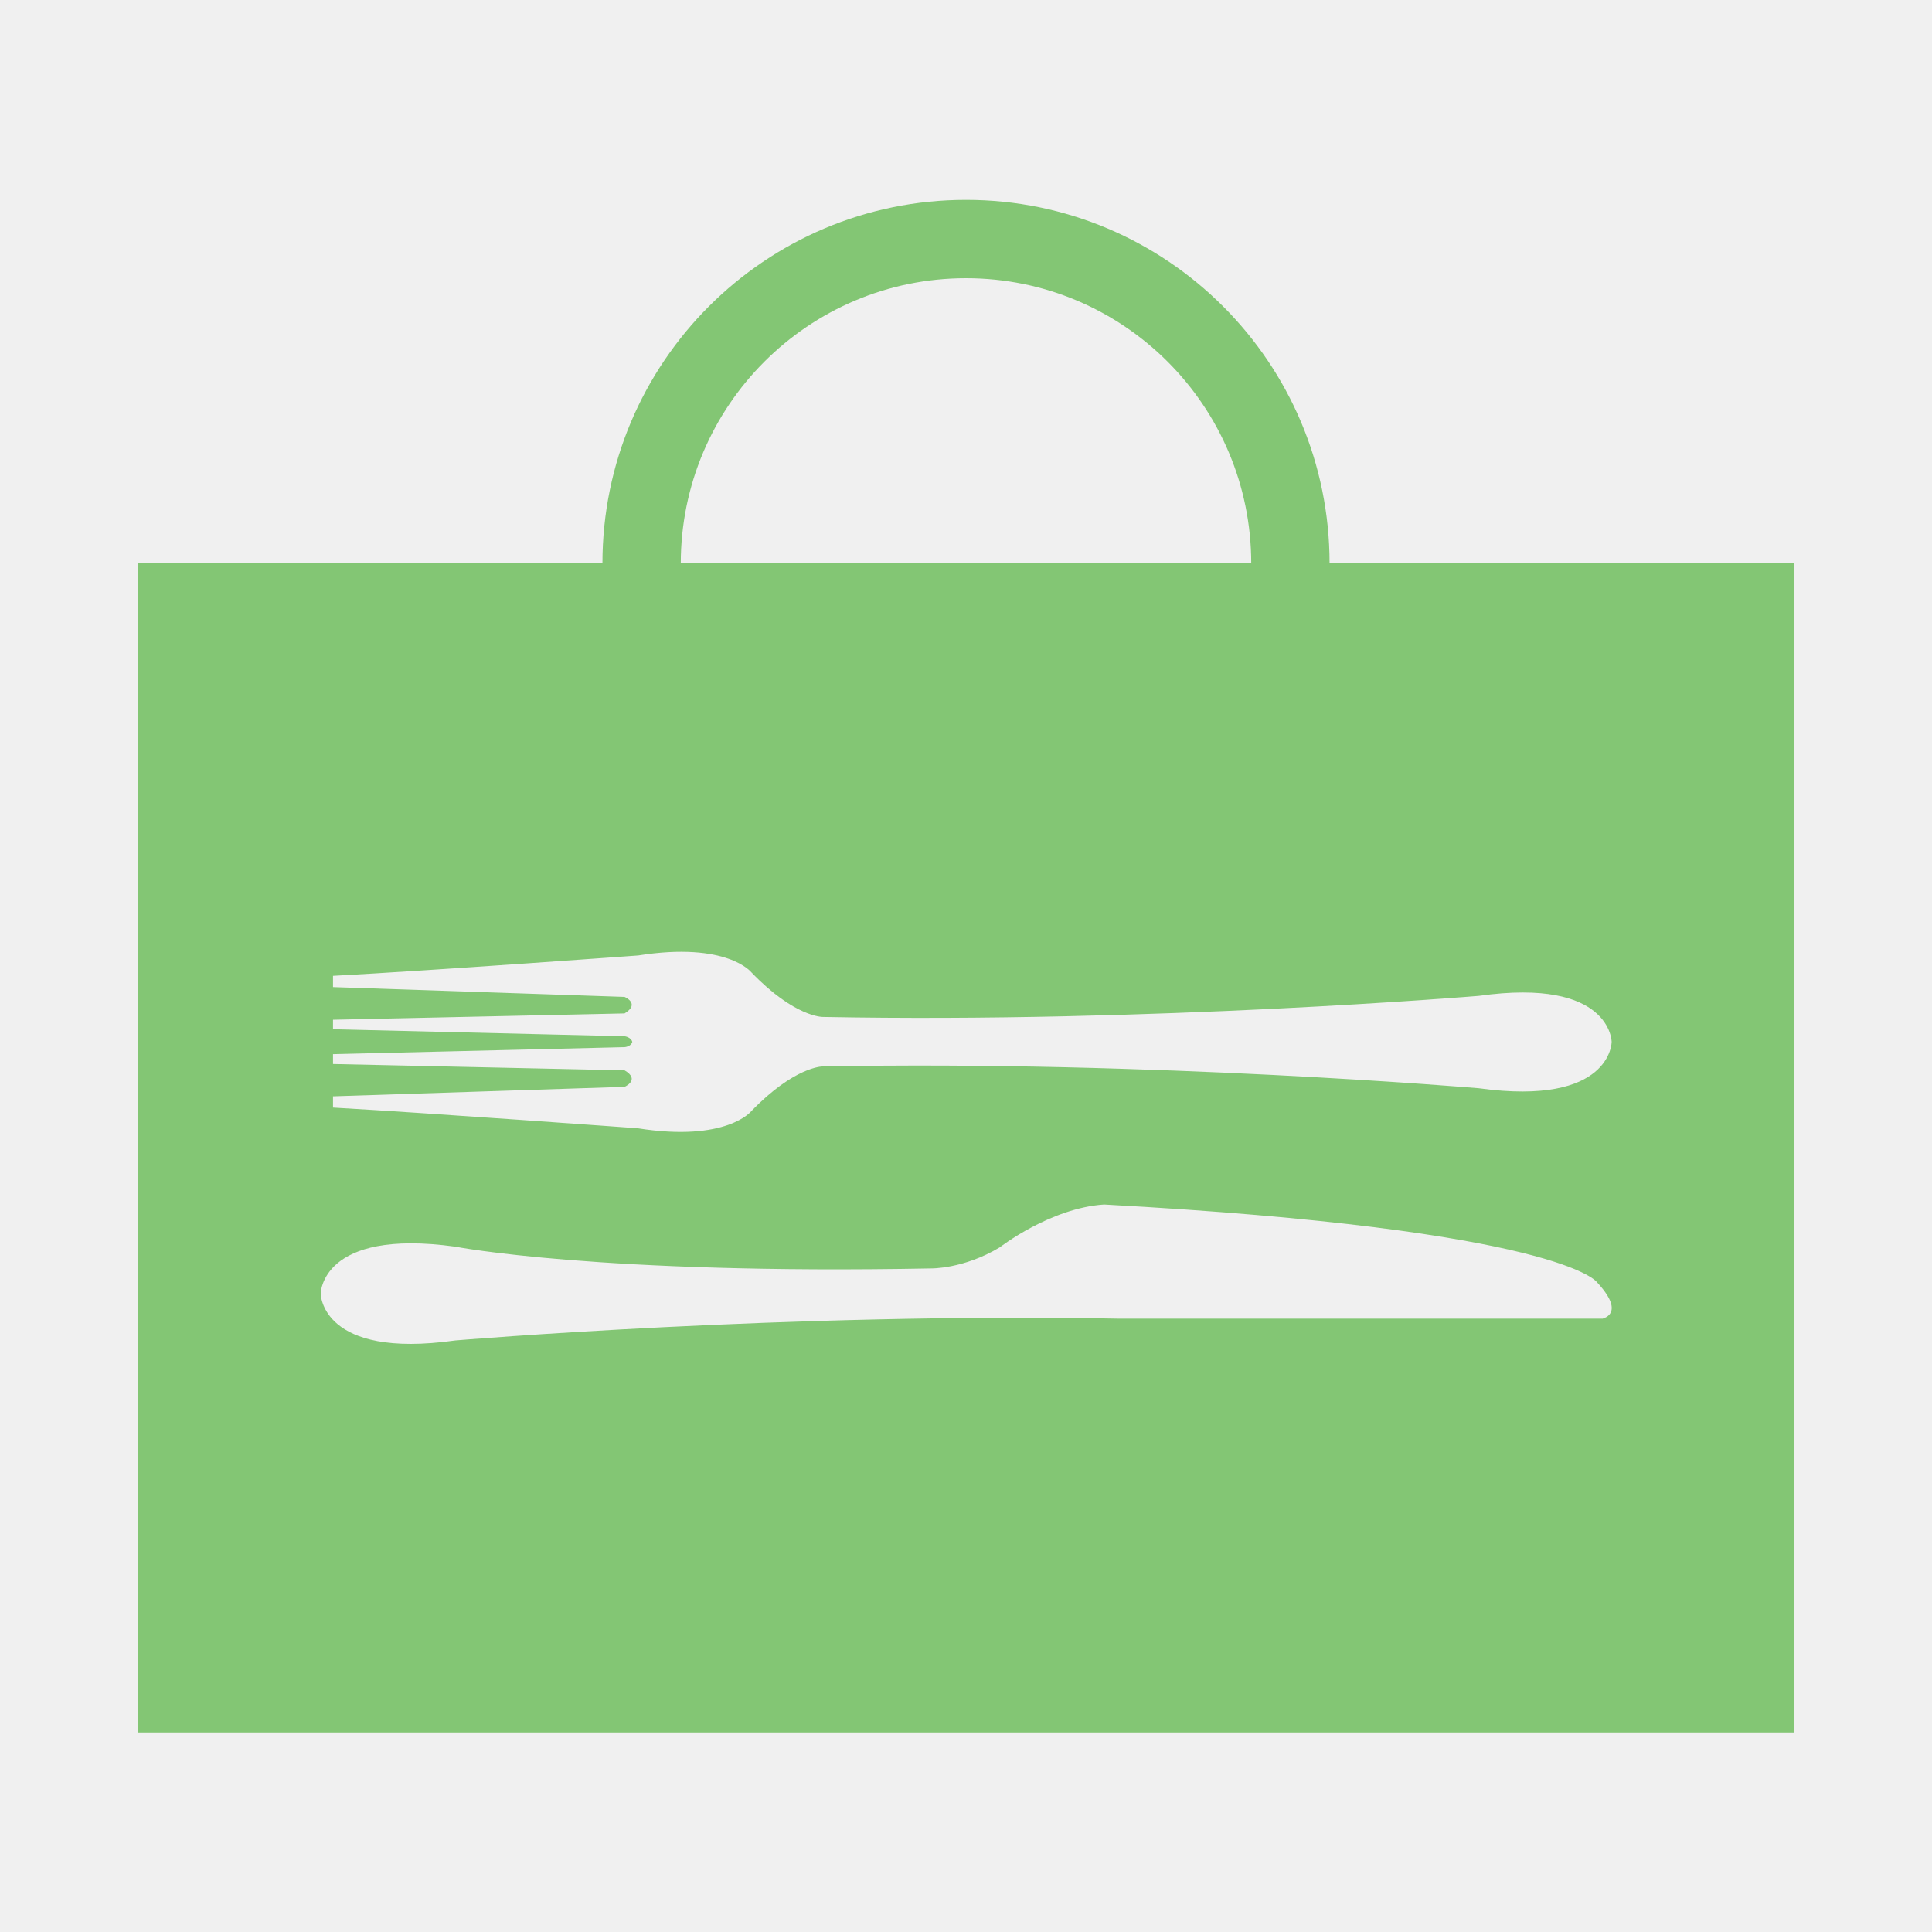
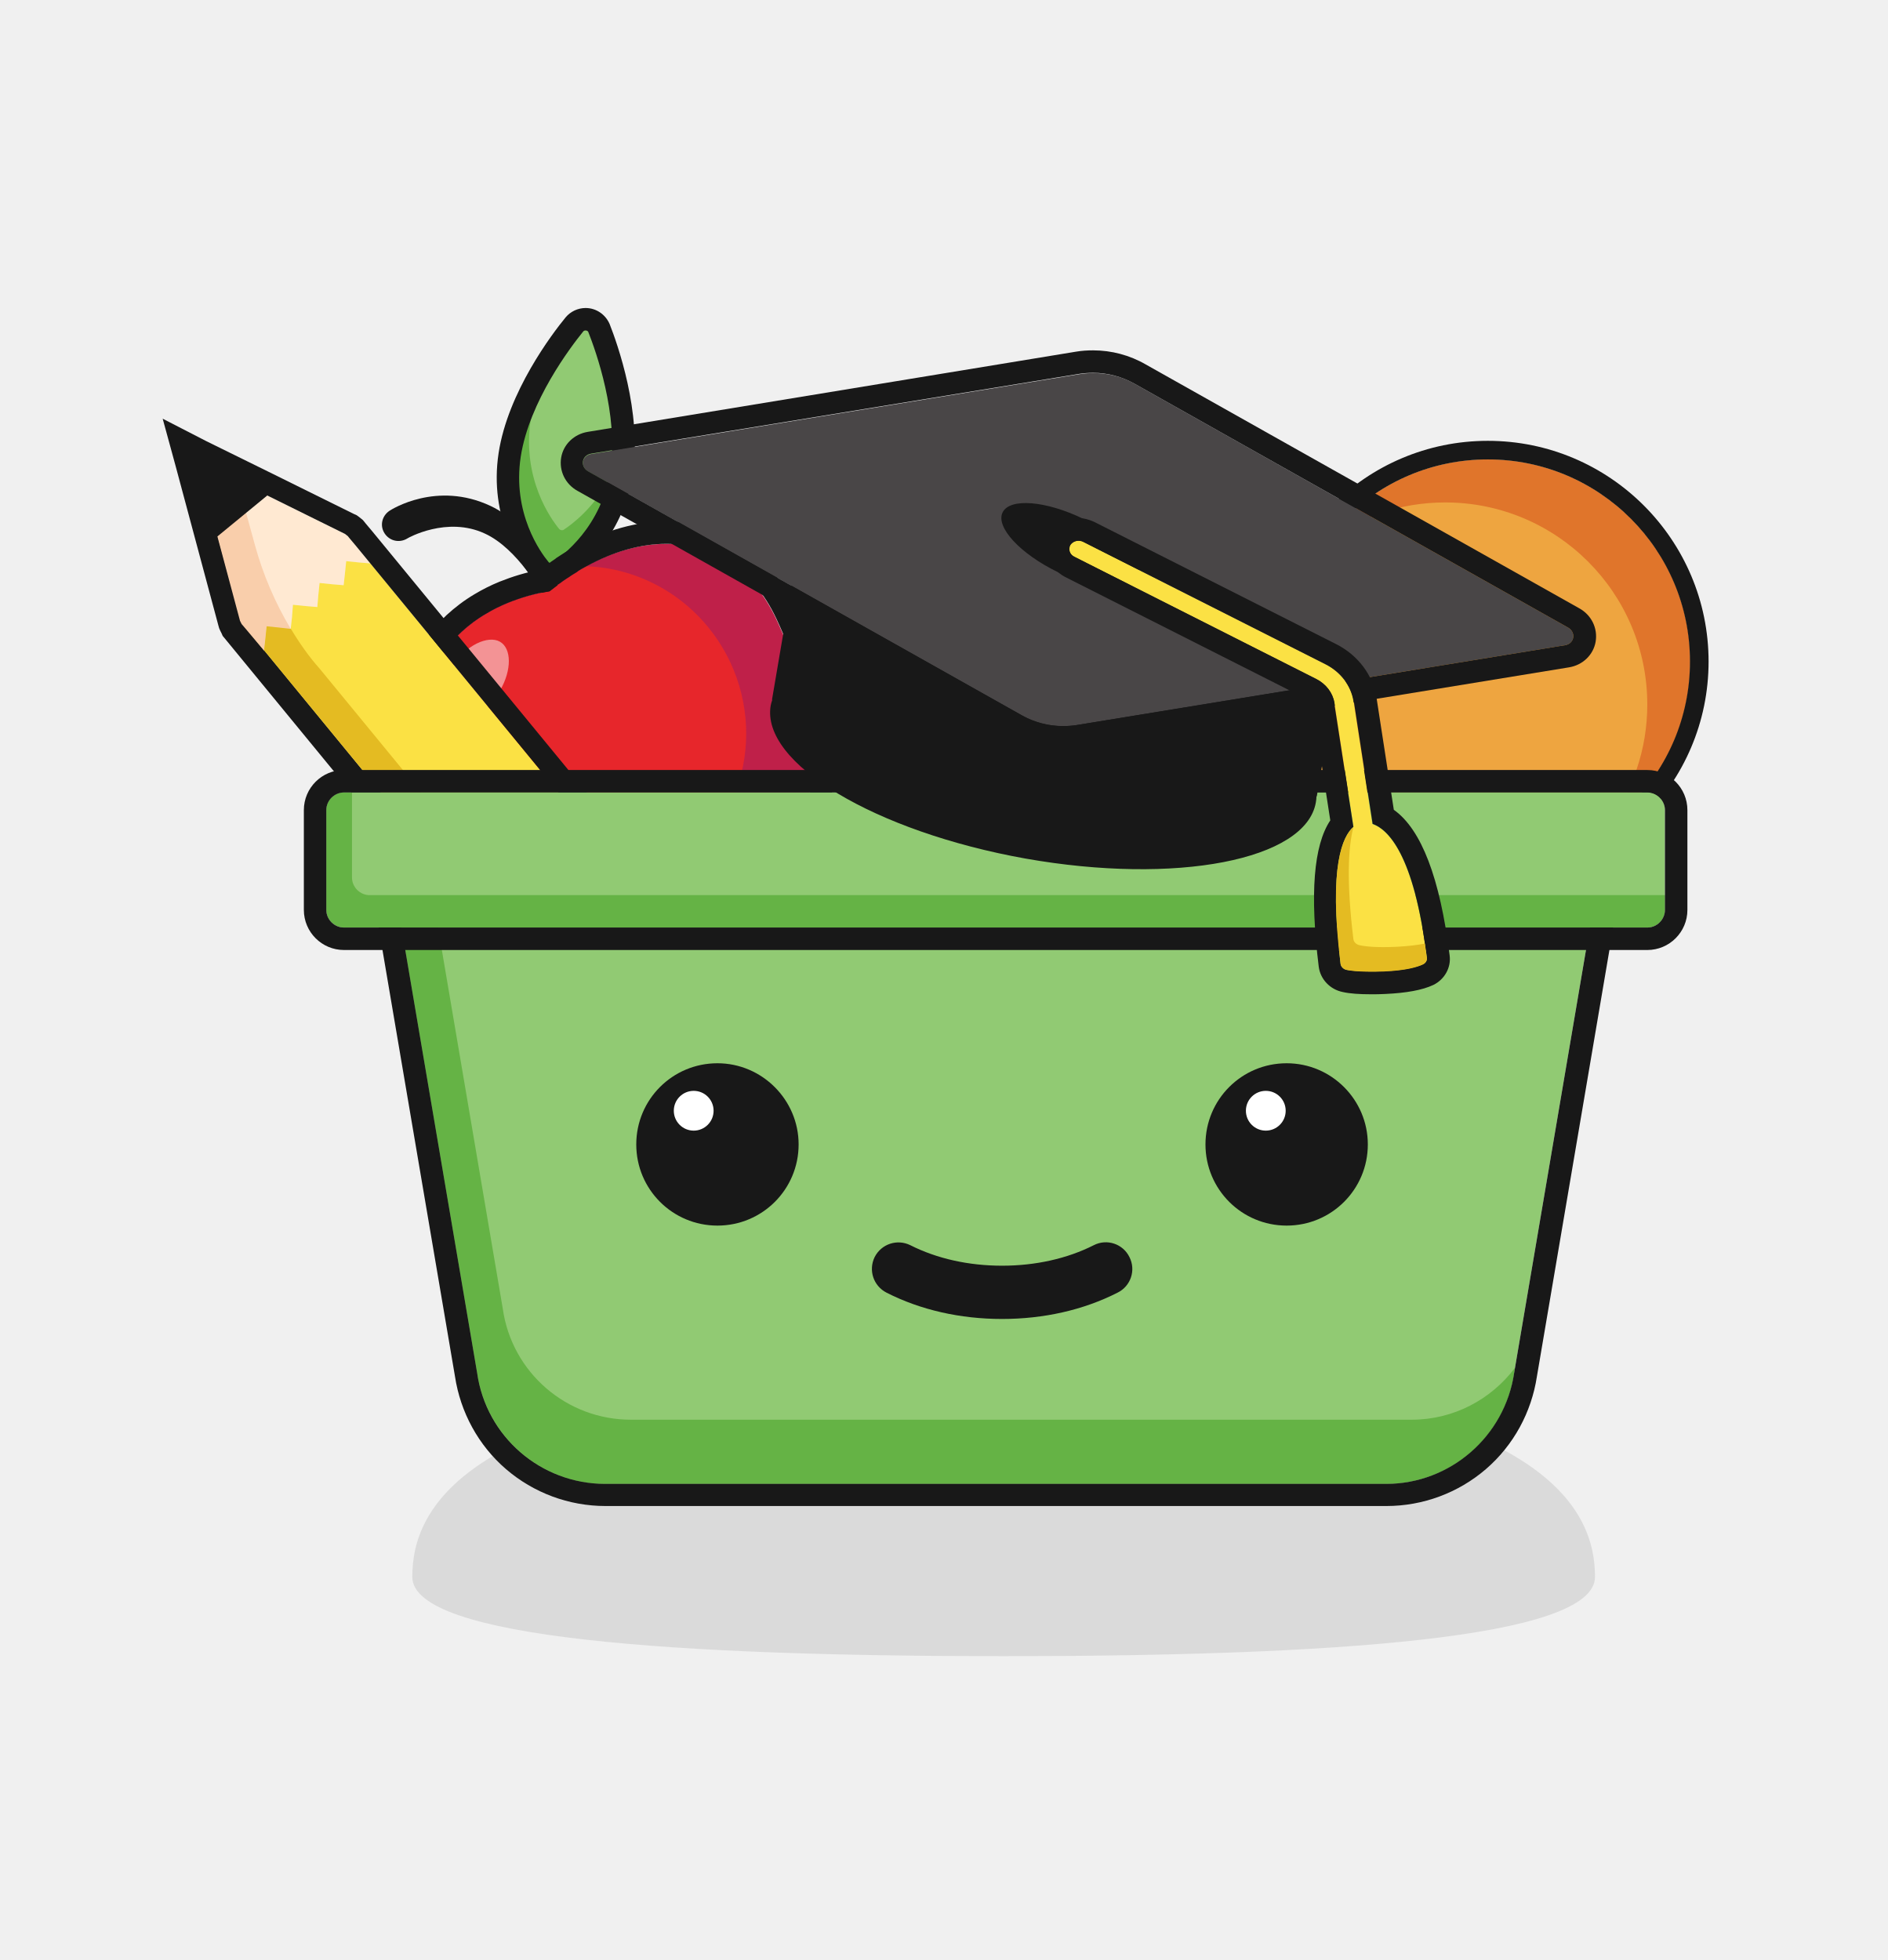
- <svg xmlns="http://www.w3.org/2000/svg" data-name="Layer 1" viewBox="0 0 550 550" fill="#83c674">
-   <path d="M275 79.2a81.2 81.2 0 0 1 81.2 81.2h22.3a103.5 103.5 0 0 0-207 0h22.3A81.2 81.2 0 0 1 275 79.2z" />
-   <path d="M39.3 160.4v332.8h471.4V160.3H39.3zm417 215H319c-94.5-1.8-189.4 6.2-189.4 6.2-38.2 5.4-38.3-13.3-38.3-13.3s0-18.7 38.3-13.4c0 0 40.9 8 135.4 6.2 0 0 9.3.2 19.6-6 0 0 14.4-11.2 29.7-12.2C444.4 350 454.6 365 454.6 365c8.3 8.9 1.8 10.3 1.8 10.3zM421 309.8s-93.6-8-186.9-6.2c0 0-7.9 0-20.2 12.7 0 0-7 8.9-32.3 4.9 0 0-58.6-4.3-86.8-5.9v-3.2l83-2.7s4.6-2 0-4.7l-83-1.8v-2.8l83-2s1.8-.1 2.2-1.5c-.4-1.4-2.2-1.6-2.2-1.6l-83-2v-2.7l83-1.8c4.6-2.8 0-4.7 0-4.7l-83-2.8v-3.2c28.2-1.5 86.9-5.8 86.9-5.8 25.3-4 32.2 4.8 32.2 4.8 12.3 12.8 20.3 12.7 20.3 12.7 93.3 1.8 186.8-6 186.8-6 37.7-5.3 37.8 13.1 37.8 13.1s0 18.4-37.8 13.2z" />
+ <svg xmlns="http://www.w3.org/2000/svg" version="1.1" id="Layer_1" x="0px" y="0px" viewBox="0 0 588.3 610.9" style="enable-background:new 0 0 588.3 610.9;" xml:space="preserve">
+   <style type="text/css">
+ 	.st0{opacity:0.1;fill:#181818;enable-background:new    ;}
+ 	.st1{fill:#EEA540;}
+ 	.st2{fill:#E0752B;}
+ 	.st3{fill:#181818;}
+ 	.st4{fill:#91CA73;}
+ 	.st5{fill:#65B345;}
+ 	.st6{fill:#BF2049;}
+ 	.st7{fill:#E7262B;}
+ 	.st8{opacity:0.5;fill:#FFFFFF;enable-background:new    ;}
+ 	.st9{fill:#F192BB;}
+ 	.st10{fill:#D0518D;}
+ 	.st11{fill:#FFE9D2;}
+ 	.st12{fill:#FBE144;}
+ 	.st13{fill:#F9CEAB;}
+ 	.st14{fill:#E4BB22;}
+ 	.st15{fill-rule:evenodd;clip-rule:evenodd;fill:#181818;stroke:#181818;stroke-miterlimit:10;}
+ 	.st16{fill:#FFFFFF;}
+ 	.st17{fill:#494647;}
+ </style>
+   <g>
+     <path class="st0" d="M497.1,491.5c0,19.2-82.5,24.7-184.3,24.7s-184.3-5.5-184.3-24.7s11.9-63.7,184.3-63.7   S497.1,472.3,497.1,491.5z" />
+     <g>
+       <circle class="st1" cx="463.7" cy="206.2" r="63" />
+       <path class="st2" d="M463.7,143.2c-20.8,0-39.3,10.1-50.7,25.7c10.5-7.7,23.4-12.3,37.4-12.3c34.8,0,63,28.2,63,63    c0,14-4.6,26.9-12.3,37.4c15.6-11.5,25.7-29.9,25.7-50.7C526.8,171.4,498.5,143.2,463.7,143.2z" />
+       <g>
+         <path class="st3" d="M463.7,143.2c34.8,0,63,28.2,63,63s-28.2,63-63,63s-63-28.2-63-63S428.9,143.2,463.7,143.2 M463.7,137.4     c-38,0-68.8,30.9-68.8,68.8s30.9,68.8,68.8,68.8s68.8-30.9,68.8-68.8S501.7,137.4,463.7,137.4L463.7,137.4z" />
+       </g>
+     </g>
+     <g>
+       <g>
+         <g>
+           <g>
+             <g>
+               <path class="st4" d="M170.3,175.9c0.3,0.4,0.9,0.5,1.4,0.2c3.3-2.1,15.9-11.4,18.7-29.8c2.8-17.9-4.7-38.7-7.1-44.6        c-0.3-0.7-1.3-0.9-1.8-0.3c-4,4.9-17.4,22.5-20.2,40.4C158.6,160.2,167.8,172.9,170.3,175.9z" />
+             </g>
+           </g>
+         </g>
+         <path class="st5" d="M175.7,165.1c-0.4,0.3-1,0.2-1.4-0.2c-2.5-3-11.7-15.7-8.9-34c0.3-1.8,0.7-3.7,1.2-5.5     c-2.4,5.2-4.3,10.8-5.2,16.5c-2.8,18.3,6.4,31,8.9,34c0.3,0.4,0.9,0.5,1.4,0.2c3.1-2,14.6-10.5,18.2-26.9     C185,158.5,178,163.6,175.7,165.1z" />
+         <g>
+           <g>
+             <g>
+               <path class="st3" d="M182.5,103c0.4,0,0.8,0.2,0.9,0.6c2.2,5.6,9.5,25.7,6.8,43c-2.7,17.7-14.9,26.6-18,28.7        c-0.2,0.1-0.4,0.2-0.5,0.2c-0.3,0-0.6-0.1-0.8-0.4c-2.4-2.9-11.3-15.1-8.6-32.8c2.7-17.3,15.6-34.2,19.4-38.9        C181.9,103.1,182.2,103,182.5,103 M182.5,96c-2.4,0-4.7,1.1-6.2,2.9c-4.2,5.1-18,23.3-20.9,42.3c-3.1,20.3,6.9,34.5,10.1,38.3        c1.5,1.9,3.8,2.9,6.2,2.9c1.6,0,3.1-0.4,4.4-1.3c4.2-2.7,18-13.1,21.1-33.5c2.9-19-4.8-40.5-7.2-46.6        C188.7,98,185.8,96,182.5,96L182.5,96z" />
+             </g>
+           </g>
+         </g>
+       </g>
+       <g>
+         <g>
+           <path class="st6" d="M241.9,192.9c22.6,48.1,7.6,94-22.8,88.6c-13,25.3-59.3,10.9-82.8-39.1c-13.7-29.1,5.4-53.4,34.8-58.2      C197.4,163,228.2,163.8,241.9,192.9z" />
+           <g>
+             <path class="st3" d="M169.1,185.3c-0.1-0.1-7.7-14.3-18-19c-11.8-5.5-24,1.4-24.1,1.5c-2.4,1.5-5.5,0.9-7.1-1.5       s-0.9-5.5,1.5-7.1c0.6-0.4,14.7-9.4,31.5-1.5c14.1,6.6,21,25,21.3,25.7C175.1,185.9,170,188,169.1,185.3z" />
+           </g>
+           <path class="st7" d="M227.6,206.4c-8.6-18.2-26.2-29.2-44.7-29.9c-3.9,2.1-7.8,4.8-11.6,7.8c-29.4,4.8-48.5,29-34.8,58.2      c6.2,13.2,13.9,23.7,22.1,31.5c13.6,7.1,30.2,8,45,1C228.9,263,239.7,232.3,227.6,206.4z" />
+           <g>
+             <g>
+               <path class="st3" d="M207.7,169.5c14.2,0,26.8,7.4,34.3,23.4c21.4,45.6,9.1,89.1-18,89.1c-1.5,0-3.1-0.1-4.7-0.4        c-4.2,8.2-11.9,12.2-21.2,12.2c-17.9,0-41.7-15-57.8-43.9c-0.1-0.1-0.1-0.3-0.2-0.4c-0.3-0.5-0.6-1.1-0.9-1.7        c-0.1-0.2-0.2-0.4-0.4-0.7c-0.3-0.5-0.5-1-0.8-1.6c-0.1-0.3-0.3-0.5-0.4-0.8c-0.3-0.7-0.7-1.4-1-2c-0.1-0.1-0.1-0.2-0.2-0.3        c-8.6-18.2-4.3-34.5,7.3-45.3c0.1-0.1,0.1-0.1,0.2-0.2c2.3-2.1,4.8-4,7.6-5.6c2.1-1.3,4.4-2.4,6.8-3.4c4-1.6,8.3-2.9,12.9-3.6        c0.9-0.7,1.8-1.4,2.7-2.1c0.2-0.1,0.4-0.3,0.6-0.4c0.8-0.6,1.5-1.1,2.3-1.6c0.2-0.1,0.3-0.2,0.5-0.3c0.8-0.6,1.7-1.1,2.5-1.6        c0.1-0.1,0.2-0.1,0.2-0.2c0.9-0.6,1.9-1.1,2.8-1.6l0,0l0,0C191.2,171.9,199.7,169.5,207.7,169.5 M207.7,162.5        c-9.1,0-18.9,2.7-28.2,7.8h-0.1l0,0c-1,0.5-2,1.1-3,1.7l-0.2,0.1c-0.9,0.6-1.9,1.2-2.8,1.8l-0.1,0.1c-0.1,0.1-0.3,0.2-0.4,0.3        c-0.8,0.5-1.6,1.1-2.5,1.8l-0.2,0.1c-0.1,0.1-0.3,0.2-0.4,0.3c-0.5,0.4-1,0.8-1.5,1.1c-4.4,0.8-8.6,2.1-12.6,3.7        c-2.7,1.1-5.3,2.4-7.8,3.9c-3.2,1.9-6.1,4.1-8.7,6.5c-0.1,0.1-0.2,0.2-0.3,0.3c-14.7,13.8-18,33.8-8.8,53.4l0.1,0.3v0.1        c0.3,0.7,0.7,1.4,1,2.1c0.1,0.2,0.2,0.4,0.3,0.6l0.1,0.3v0.1c0.3,0.5,0.5,1,0.8,1.5c0.1,0.2,0.2,0.3,0.3,0.5l0.1,0.2        c0.3,0.6,0.6,1.2,0.9,1.8l0.2,0.3l0.1,0.1c8,14.5,18.5,26.6,30.2,35.1c11.1,8,23.1,12.4,33.7,12.4c10.4,0,19.2-4.3,24.8-11.8        c0.4,0,0.7,0,1.1,0c11,0,20.7-5.6,27.2-15.9c6-9.5,9-22.2,8.7-36.7c-0.3-15-4.3-31.1-11.5-46.4c-4.2-8.9-9.9-15.8-17.1-20.5        C224.2,164.8,216.3,162.5,207.7,162.5L207.7,162.5z" />
+             </g>
+           </g>
+         </g>
+         <path class="st8" d="M155.9,215.1c-3.6,6.2-9.5,9.5-13.1,7.4s-5-8.9-1.4-15.1c3.6-6.2,10.7-9.5,14.4-7.4S159.5,208.9,155.9,215.1     z" />
+       </g>
+     </g>
+     <g>
+       <g>
+         <g>
+           <path class="st9" d="M205.6,289.7l-28.8,23.7l-2.1,1.8l1.8,2.1l11,13.4l0,0c3.5,4.3,8.5,6.7,13.6,7.2s10.5-0.9,14.8-4.5l0,0      l2-1.6c4.3-3.5,6.7-8.5,7.2-13.6s-0.9-10.5-4.5-14.8l-11-13.4l-1.8-2.1L205.6,289.7z" />
+           <path class="st10" d="M198.4,328.7L198.4,328.7l-11-13.4l-1.8-2.1l2.1-1.8l23.4-19.2l-1.7-2.1l-1.8-2.1l-2.1,1.8l-28.8,23.7      l-2.1,1.8l1.8,2.1l11,13.4l0,0c3.5,4.3,8.5,6.7,13.6,7.2c3.7,0.4,7.5-0.3,10.9-2C206.8,335.4,201.9,333,198.4,328.7z" />
+           <g>
+             <path class="st3" d="M207.7,288l1.8,2.1l11,13.4c3.5,4.3,5,9.6,4.5,14.8c-0.5,5.1-3,10.1-7.2,13.6l-2,1.6       c-3.7,3.1-8.3,4.6-12.8,4.6c-0.7,0-1.3,0-2-0.1c-5.1-0.5-10.1-3-13.6-7.2l0,0l-11-13.4l-1.8-2.1l2.1-1.8l28.8-23.7L207.7,288        M208.7,278.1l-5.4,4.4l-2.1,1.8L172.3,308l-2.1,1.8l-5.4,4.4l4.4,5.4l1.8,2.1l11,13.4c4.6,5.6,11.1,9.1,18.3,9.8       c0.9,0.1,1.8,0.1,2.7,0.1c6.3,0,12.4-2.2,17.2-6.1l2-1.6c5.6-4.6,9.1-11.1,9.8-18.3c0.7-7.2-1.4-14.3-6-19.9l-11-13.4l-1.8-2.1       L208.7,278.1L208.7,278.1z" />
+           </g>
+           <polygon class="st11" points="75.8,194.9 82.3,202.8 82.3,202.8 82.7,199.2 83.1,195.3 87,195.6 90.6,196 91,192.4 91.3,188.5       95.3,188.9 98.9,189.2 99.2,185.6 99.6,181.7 103.5,182.1 107.1,182.4 107.5,178.8 107.9,174.9 111.8,175.3 115.4,175.6       115.4,175.5 108.9,167.6 108.4,167.1 107.5,166.4 67,146.4 61.5,143.7 63.1,149.6 74.8,193.2 75.3,194.3     " />
+           <polygon class="st12" points="209.5,290.1 112.5,172 115.4,175.5 115.4,175.6 111.8,175.3 107.9,174.9 107.5,178.8 107.1,182.4       103.5,182.1 99.6,181.7 99.2,185.6 98.9,189.2 95.3,188.9 91.3,188.5 91,192.4 90.6,196 87,195.6 83.1,195.3 82.7,199.2       82.3,202.8 82.3,202.8 76.3,195.5 176.4,317.3 178.1,319.5 180.3,317.7 209.1,294 211.3,292.3     " />
+           <g>
+             <g>
+               <path class="st3" d="M61.5,143.7L61.5,143.7L61.5,143.7l19.1,9.4l26.9,13.3l0.9,0.7l0.4,0.5l2.1,2.5l98.6,120l1.8,2.1        l-2.1,1.8l-28.8,23.7l-2.1,1.8l-1.8-2.1l-101-123l-0.5-1L61.5,143.7L61.5,143.7 M50.7,130.5l2.9,10.6l0,0l1.2,4.4l13.3,49.6        l0.2,0.7l0.3,0.7l0.5,1l0.3,0.7l0.5,0.6l101,123l1.8,2.1l4.4,5.4l5.4-4.4l2.1-1.8l28.8-23.7l2.1-1.8l5.4-4.4l-4.4-5.4        l-1.8-2.1l-98.6-120l-2.1-2.5l-0.4-0.5l-0.5-0.6l-0.6-0.5l-0.9-0.7l-0.6-0.4l-0.7-0.3l-26.9-13.3l-19.1-9.4L50.7,130.5        L50.7,130.5z" />
+             </g>
+           </g>
+         </g>
+         <g>
+           <path class="st13" d="M82.3,202.8l0.4-3.6l0.4-3.9l3.9,0.4l3.6,0.4V196c-4.9-8.2-8.7-17.1-11.2-26.3L74,150l-7-3.4l-5.5-2.7      l1.6,5.9l11.7,43.7l0.5,1l1.2,1.4L82.3,202.8L82.3,202.8z" />
+           <path class="st14" d="M90.6,195.9v0.1l-3.6-0.4l-3.9-0.4l-0.4,3.9l-0.4,3.6l0,0l-5.8-7.1l99.9,121.6l1.8,2.1l2.1-1.8l5.3-4.4      L99.7,208.5C96.3,204.7,93.3,200.4,90.6,195.9z" />
+         </g>
+       </g>
+       <polygon class="st15" points="82.8,154.2 61.5,143.7 67.7,166.6   " />
+     </g>
+     <g>
+       <g>
+         <path class="st4" d="M310.3,289H125.1l23.6,138.9c2.9,19.8,19.9,34.6,39.9,34.6h121.7H432c20,0,37.1-14.7,39.9-34.6L495.5,289     H310.3z" />
+         <path class="st4" d="M309.3,289H124.1l23.6,138.9c2.9,19.8,19.9,34.6,39.9,34.6h121.7H431c20,0,37.1-14.7,39.9-34.6L494.5,289     H309.3z" />
+         <path class="st5" d="M440,442.5H318.3H196.6c-20,0-37.1-14.7-39.9-34.6L136.5,289h-11.4l23.6,138.9c2.9,19.8,19.9,34.6,39.9,34.6     h121.7H432c20,0,37.1-14.7,39.9-34.6l0.2-1.5C464.7,436.2,453,442.5,440,442.5z" />
+         <g>
+           <path class="st3" d="M495.5,289l-23.6,138.9c-2.9,19.8-19.9,34.6-39.9,34.6H310.3H188.6c-20,0-37.1-14.7-39.9-34.6L125.1,289      h185.2H495.5 M503.8,282h-8.3H310.3H125.1h-8.3l1.4,8.2L141.8,429c1.7,11.2,7.3,21.5,15.9,28.9s19.6,11.5,31,11.5h121.7h121.7      c11.4,0,22.4-4.1,31-11.5s14.2-17.7,15.9-28.9l23.6-138.8L503.8,282L503.8,282z" />
+         </g>
+       </g>
+       <g>
+         <g>
+           <g>
+             <g>
+               <path class="st3" d="M426.3,356.7c0,14-11.3,25.3-25.3,25.3s-25.3-11.3-25.3-25.3s11.3-25.3,25.3-25.3        C415,331.4,426.3,342.8,426.3,356.7z M223.6,331.4c-14,0-25.3,11.3-25.3,25.3s11.3,25.3,25.3,25.3s25.3-11.3,25.3-25.3        C248.9,342.8,237.5,331.4,223.6,331.4z" />
+             </g>
+             <g>
+               <path class="st3" d="M312.3,411.1c-13,0-25.4-2.8-36-8.2c-4.1-2.1-5.7-7-3.7-11.1c2.1-4.1,7-5.7,11.1-3.7        c8.3,4.2,18.2,6.4,28.6,6.4c10.4,0,20.3-2.2,28.6-6.4c4.1-2.1,9.1-0.4,11.1,3.7c2.1,4.1,0.4,9.1-3.7,11.1        C337.7,408.3,325.3,411.1,312.3,411.1z" />
+             </g>
+           </g>
+         </g>
+         <g>
+           <circle class="st16" cx="216.2" cy="346.2" r="6.2" />
+           <circle class="st16" cx="394.5" cy="346.2" r="6.2" />
+         </g>
+       </g>
+     </g>
+     <g>
+       <g>
+         <g>
+           <path class="st4" d="M513.4,289H107.2c-3,0-5.5-2.5-5.5-5.5v-31.1c0-3,2.5-5.5,5.5-5.5h406.2c3,0,5.5,2.5,5.5,5.5v31.1      C518.9,286.6,516.4,289,513.4,289z" />
+         </g>
+       </g>
+       <path class="st5" d="M115.2,279c-3,0-5.5-2.5-5.5-5.5V247h-2.5c-3,0-5.5,2.5-5.5,5.5v31.1c0,3,2.5,5.5,5.5,5.5h406.2    c3,0,5.5-2.5,5.5-5.5V279H115.2z" />
+       <g>
+         <g>
+           <path class="st3" d="M513.4,247c3,0,5.5,2.5,5.5,5.5v31.1c0,3-2.5,5.5-5.5,5.5H107.2c-3,0-5.5-2.5-5.5-5.5v-31.1      c0-3,2.5-5.5,5.5-5.5H513.4 M513.4,240H107.2c-6.9,0-12.5,5.6-12.5,12.5v31.1c0,6.9,5.6,12.5,12.5,12.5h406.2      c6.9,0,12.5-5.6,12.5-12.5v-31.1C525.9,245.6,520.3,240,513.4,240L513.4,240z" />
+         </g>
+       </g>
+     </g>
+     <g>
+       <g>
+         <g>
+           <path class="st3" d="M419.7,193.7l-169.8-30.2l-9.3,54.6h0.1c-0.2,0.6-0.4,1.2-0.5,1.8c-3.1,18,32.5,39.3,79.4,47.7      c46.9,8.3,87.4,0.5,90.5-17.5c0.1-0.6,0.2-1.3,0.2-1.9h0.1L419.7,193.7z" />
+         </g>
+       </g>
+       <g>
+         <g>
+           <path class="st17" d="M184.3,141.5l152.3-24.9c5.8-0.9,11.9,0.1,17,3l135.1,76c2.6,1.5,2,5-0.9,5.5L335.5,226      c-5.8,0.9-11.9-0.1-17-3l-135.1-76C180.7,145.5,181.3,142,184.3,141.5z" />
+         </g>
+       </g>
+       <ellipse transform="matrix(0.4375 -0.8992 0.8992 0.4375 34.7884 395.5884)" class="st3" cx="333.6" cy="170" rx="9.2" ry="23.5" />
+       <g>
+         <g>
+           <path class="st3" d="M340.7,116.2c4.5,0,9,1.2,12.9,3.4l135.1,76c2.6,1.5,2,5-0.9,5.5L335.5,226c-1.4,0.2-2.8,0.3-4.2,0.3      c-4.5,0-9-1.2-12.9-3.4l-135.1-76c-2.6-1.5-2-5,0.9-5.5l152.3-24.9C337.9,116.3,339.3,116.2,340.7,116.2 M340.7,109.2      c-1.8,0-3.5,0.1-5.3,0.4l-152.2,25c-4.3,0.7-7.6,3.9-8.3,8c-0.7,4.2,1.3,8.3,5.1,10.4l135.1,76c5,2.8,10.6,4.3,16.3,4.3      c1.8,0,3.5-0.1,5.3-0.4L489,208c4.3-0.7,7.6-3.9,8.3-8c0.7-4.2-1.3-8.3-5.1-10.4l-135.1-76C352.1,110.7,346.4,109.2,340.7,109.2      L340.7,109.2z" />
+         </g>
+       </g>
+       <g>
+         <g>
+           <path class="st12" d="M426.2,266.4c-1.6,0.1-3.2-1-3.4-2.4l-6.9-45c-0.5-3-2.6-5.8-5.6-7.3l-75.4-38.1c-1.5-0.7-2-2.4-1.3-3.7      c0.8-1.3,2.6-1.7,4-1L413,207c4.8,2.4,8,6.7,8.8,11.4l6.9,45C429,264.9,427.9,266.2,426.2,266.4z" />
+         </g>
+       </g>
+       <path class="st12" d="M443.5,300.6c0.8-0.4,1.3-1.2,1.2-2c-5.7-46.4-20.1-42-20.1-42s-12.3-1-6.7,43.8c0.1,0.9,0.9,1.7,1.9,1.9    c1.8,0.4,5.2,0.7,11.6,0.5C438.3,302.5,441.8,301.4,443.5,300.6z" />
+       <g>
+         <path class="st3" d="M336.2,168.5c0.5,0,1,0.1,1.5,0.4l75.4,38.1c4.8,2.4,8,6.7,8.8,11.4l5.9,38.4c4.6,1.6,12.9,9.1,16.9,41.7     c0.1,0.8-0.3,1.6-1.2,2c-1.6,0.8-5.2,1.9-12.2,2.2c-1.6,0.1-2.9,0.1-4.2,0.1c-3.8,0-6.1-0.3-7.4-0.5c-1-0.2-1.8-1-1.9-1.9     c-3.8-30.8,0.8-39.9,4-42.7l-6-38.8c-0.5-3-2.6-5.8-5.6-7.3l-75.4-38.1c-1.5-0.7-2-2.4-1.3-3.7     C334.2,169,335.1,168.5,336.2,168.5 M336.2,161.5c-3.5,0-6.8,1.8-8.5,4.8c-1.3,2.2-1.7,4.9-0.9,7.4c0.8,2.6,2.6,4.8,5.1,6.1     l75.4,38.1c1,0.5,1.7,1.3,1.8,2.1l5.5,35.7c-5.2,7.8-6.4,22.9-3.6,45.6c0.5,3.9,3.5,7.1,7.5,7.9c2.2,0.5,5.2,0.7,8.8,0.7     c1.4,0,2.9,0,4.5-0.1c6.5-0.3,11.5-1.2,14.9-2.8c3.5-1.7,5.6-5.4,5.1-9.2c-3-24.1-8.8-39.3-17.4-45.4l-5.4-35     c-1.1-7-5.8-13.2-12.5-16.6l-75.4-38.1C339.4,161.9,337.8,161.5,336.2,161.5L336.2,161.5z" />
+       </g>
+       <path class="st14" d="M435.3,295.1c-6.4,0.3-9.8-0.1-11.6-0.5c-1-0.2-1.8-1-1.9-1.9c-2.2-18.1-1.6-28.7,0-34.9    c-3.3,2.8-7.8,12-4,42.6c0.1,0.9,0.9,1.7,1.9,1.9c1.8,0.4,5.2,0.7,11.6,0.5c7-0.3,10.5-1.4,12.2-2.2c0.8-0.4,1.3-1.2,1.2-2    c-0.2-1.6-0.4-3.1-0.6-4.5C442,294.5,439.2,294.9,435.3,295.1z" />
+     </g>
+   </g>
</svg>
